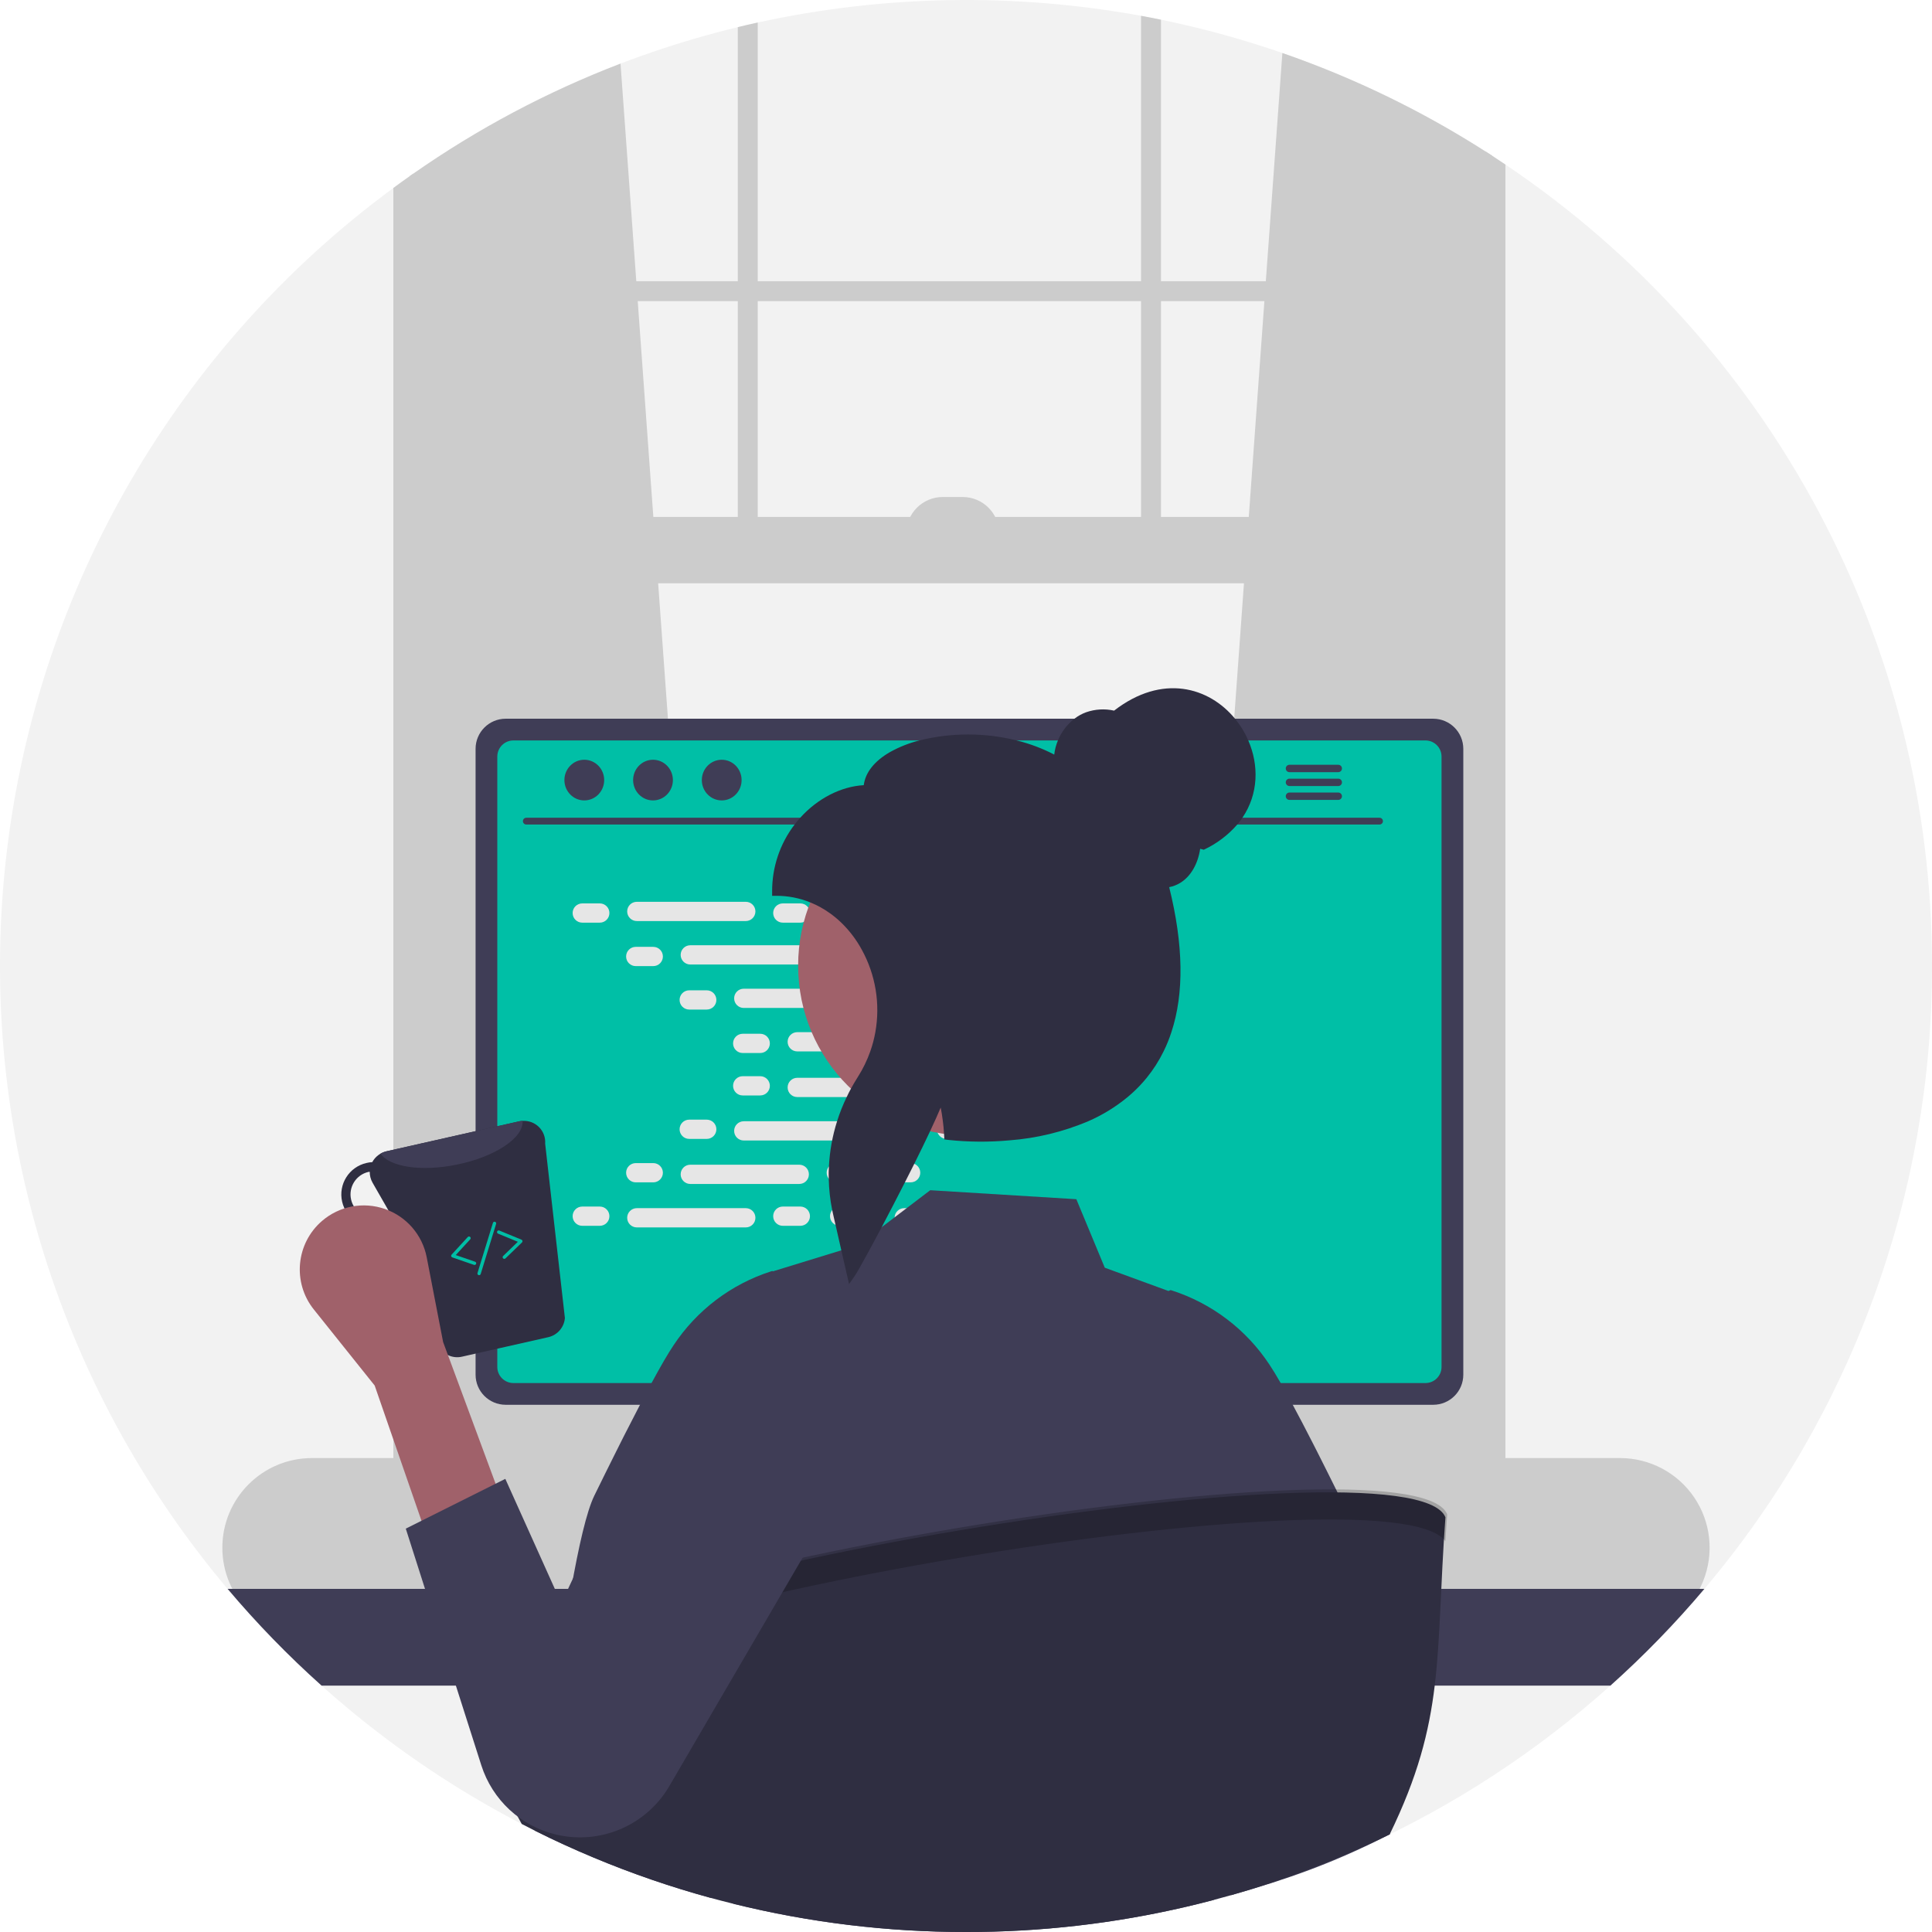
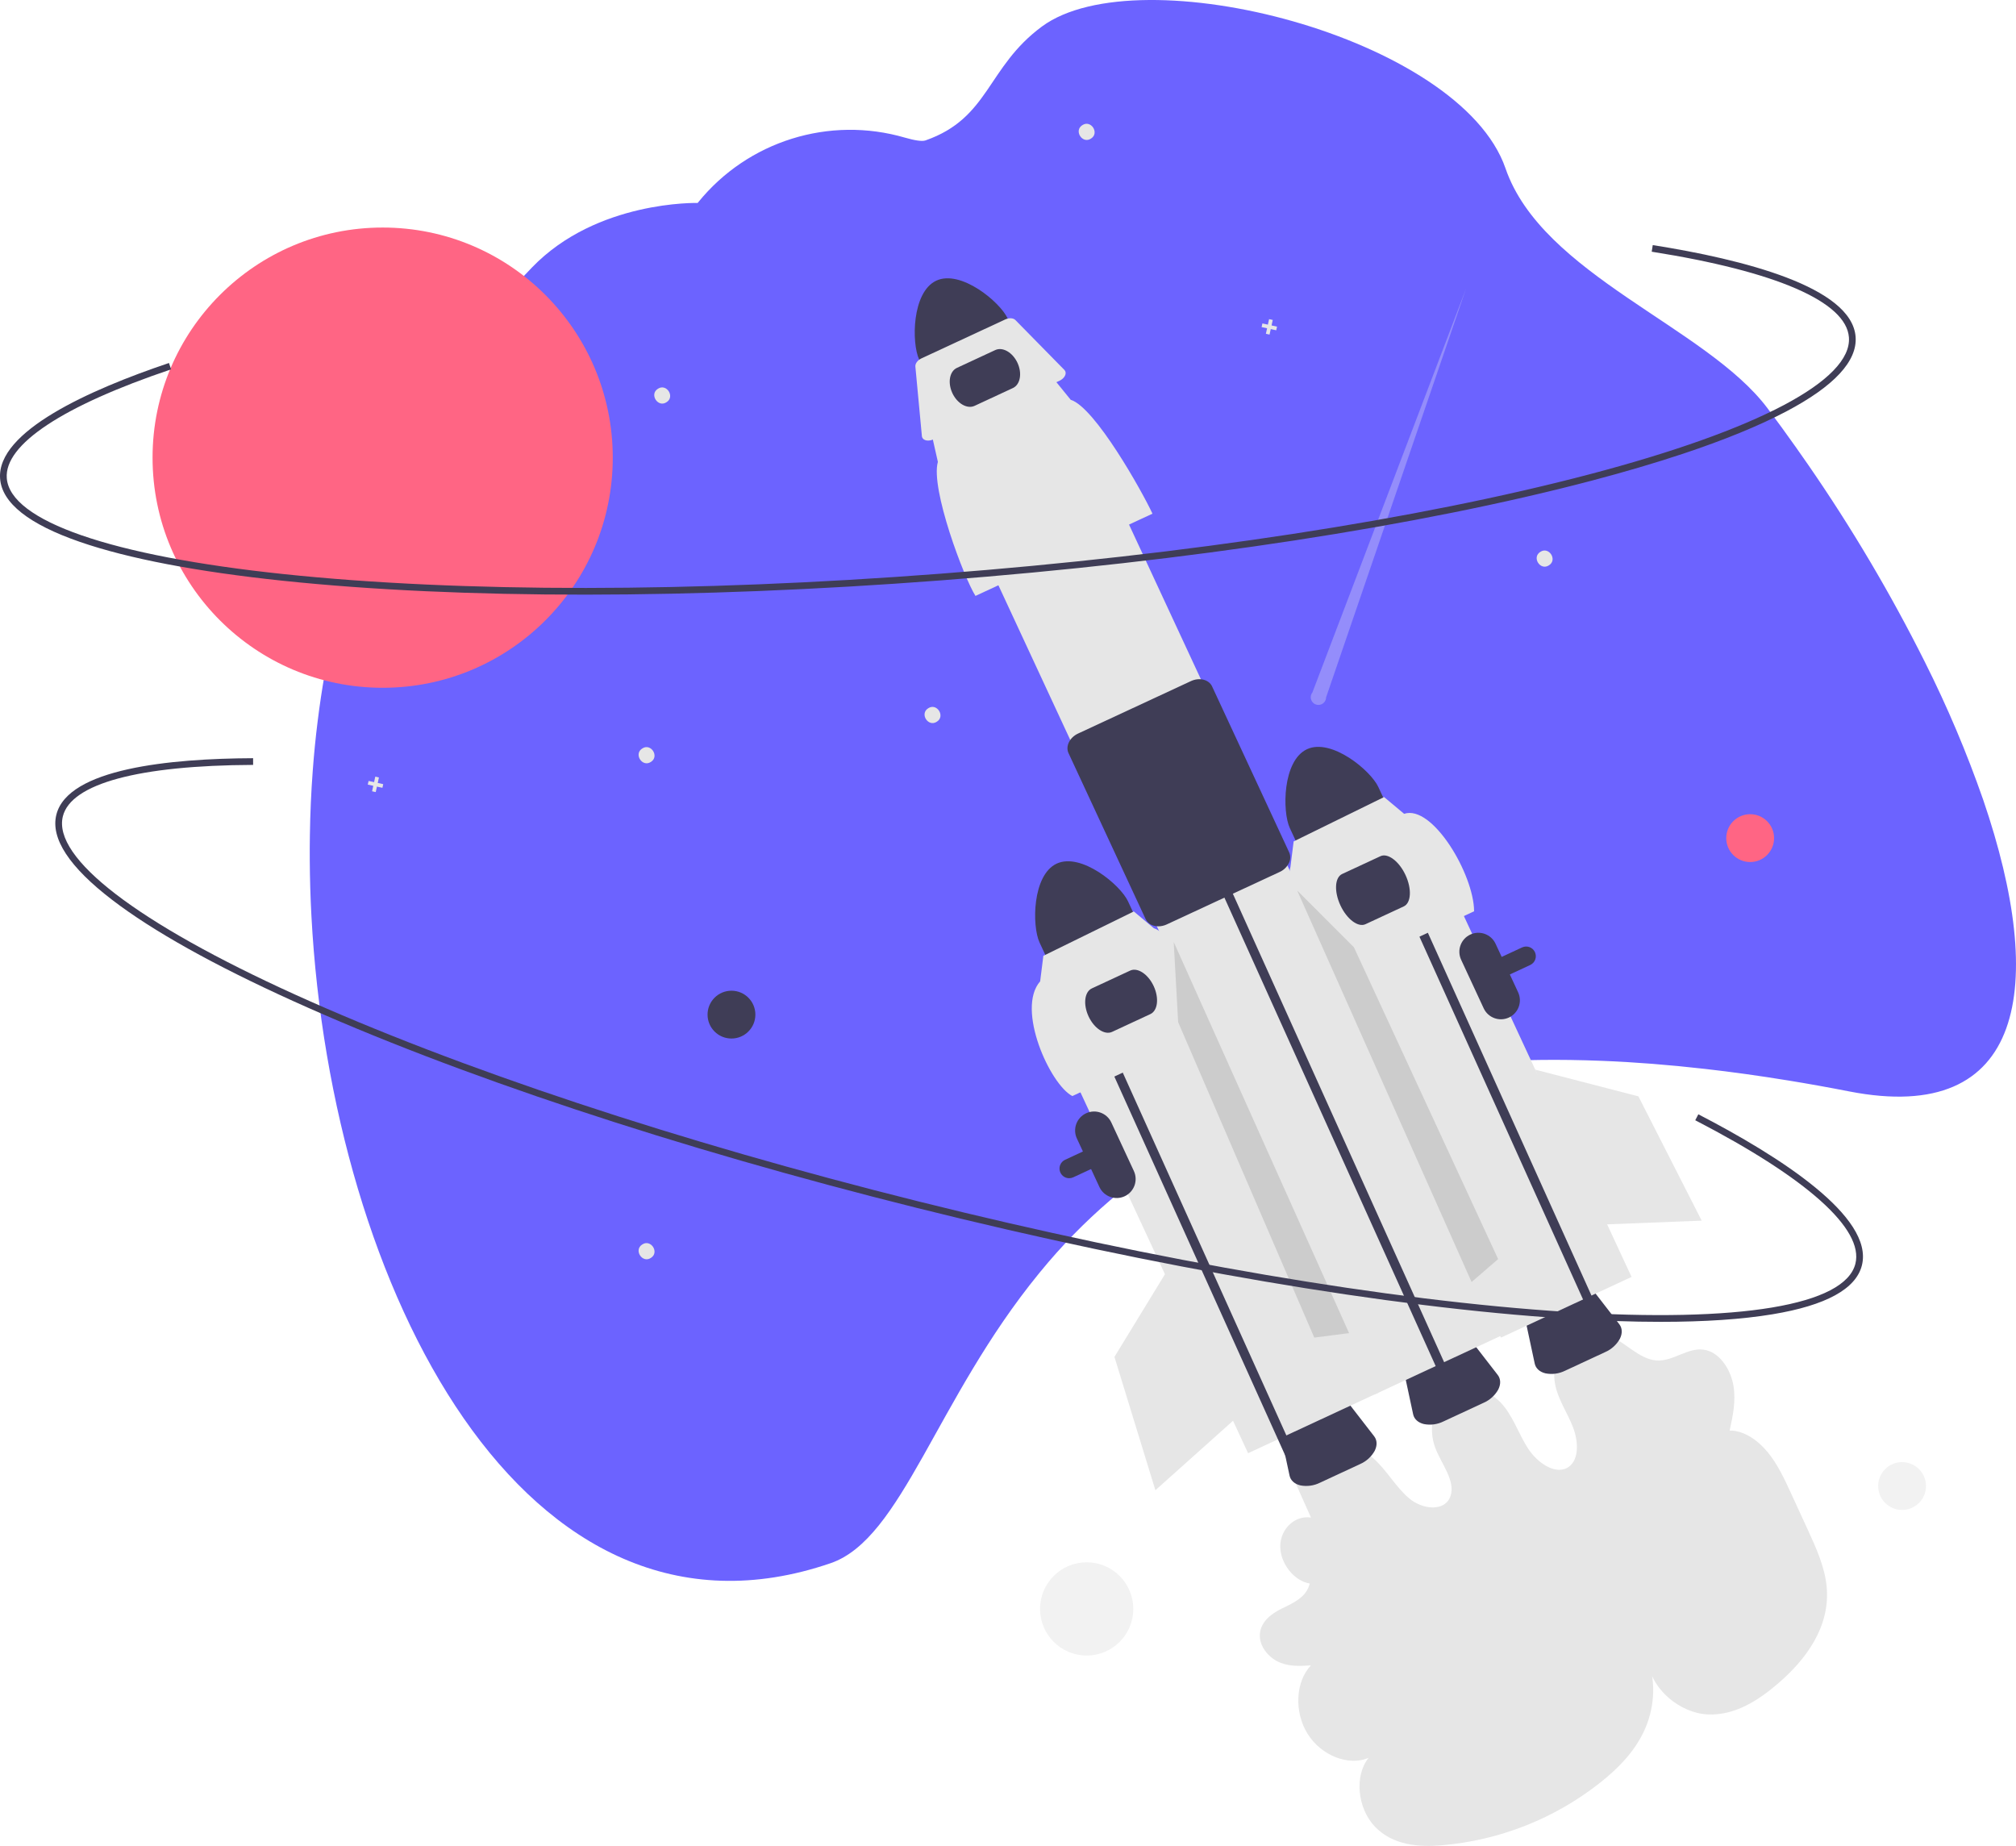
- <svg xmlns="http://www.w3.org/2000/svg" data-name="Layer 1" width="578" height="578" viewBox="0 0 578 578">
-   <path d="M889,450a287.861,287.861,0,0,1-68.09,186.34c-1.6,1.9-3.23,3.77-4.89,5.63a290.588,290.588,0,0,1-67.49,55.99q-8.67,5.205-17.72,9.81c-.61.31-1.23.62-1.84.92-.73.37-1.47.73-2.21,1.09A286.159,286.159,0,0,1,679.24,728q-2.55.72-5.11,1.4a288.588,288.588,0,0,1-65.84,9.49c-1.16.03-2.3.05-3.4.07-.39.01-.77.02-1.15.02-1.25.01-2.49.02-3.74.02a289.271,289.271,0,0,1-69.54-8.43q-3.42-.84-6.81-1.77a285.473,285.473,0,0,1-34.97-12.03q-9-3.75-17.68-8.09c-1.31-.66-2.62-1.32-3.91-2-.55-.27-1.09-.56-1.63-.84a290.458,290.458,0,0,1-81.65-64.06c-1.6-1.79-3.17-3.61-4.72-5.44a289.025,289.025,0,0,1,49.59-419.1c1.64-1.21,3.29-2.41,4.96-3.58q.495-.345.99-.69a286.753,286.753,0,0,1,97.1-43.85c1.98-.49,3.96-.95,5.96-1.38a291.798,291.798,0,0,1,114.68-2.01c1.99.37,3.98.75,5.96,1.16a287.281,287.281,0,0,1,97.1,39.43c.66.42,1.32.84,1.98,1.28,1.33.86,2.66,1.74,3.97,2.63A288.686,288.686,0,0,1,889,450Z" transform="translate(-311 -161)" fill="#f2f2f2" />
-   <path d="M527,599.51l-92.37,8.2-.99.09V213.66q.495-.345.99-.69a288.323,288.323,0,0,1,62.01-32.94l4.72,65.1.43,5.96,4.67,64.56L507.9,335.51l18.93,261.7Z" transform="translate(-311 -161)" fill="#ccc" />
-   <path d="M755.43,206.32c.66.42,1.32.84,1.98,1.28V607.8l-1.98-.18-91.37-8.11.17-2.3L683.16,335.51l1.44-19.86,4.67-64.56.43-5.96,4.95-68.27A287.687,287.687,0,0,1,755.43,206.32Z" transform="translate(-311 -161)" fill="#ccc" />
-   <path d="M755.43,206.32V613.26c0,7.81-5.38,14.16-12,14.16H446.63c-5.48,0-10.13-4.36-11.54-10.31a16.108,16.108,0,0,1-.46-3.85V212.97q-.495.345-.99.69c-1.67,1.17-3.32,2.37-4.96,3.58V613.26a22.919,22.919,0,0,0,6.18,16,17.06,17.06,0,0,0,7.78,4.66,15.118,15.118,0,0,0,3.99.53h296.8a15.249,15.249,0,0,0,4-.53c7.98-2.15,13.95-10.59,13.95-20.66V210.23c-1.31-.89-2.64-1.77-3.97-2.63C756.75,207.16,756.09,206.74,755.43,206.32Z" transform="translate(-311 -161)" fill="#ccc" />
-   <rect x="120.655" y="84.134" width="326.752" height="5.959" fill="#ccc" />
-   <path d="M531.73,169.12c1.98-.49,3.96-.95,5.96-1.38V329.55h-5.96Z" transform="translate(-311 -161)" fill="#ccc" />
-   <path d="M652.37,165.73c1.99.37,3.98.75,5.96,1.16V329.55h-5.96Z" transform="translate(-311 -161)" fill="#ccc" />
-   <path d="M795.65,597.21H404.34a26.82,26.82,0,0,0,0,53.64H795.65a26.76,26.76,0,0,0,20.12-9.11,27.096,27.096,0,0,0,3.02-4.18,25.54,25.54,0,0,0,1.75-3.56,26.803,26.803,0,0,0-24.89-36.79Z" transform="translate(-311 -161)" fill="#ccc" />
-   <rect x="122.642" y="154.649" width="324.766" height="19.863" fill="#ccc" />
-   <path d="M282.045,148.69h5.959a10.925,10.925,0,0,1,10.925,10.925v0a0,0,0,0,1,0,0h-27.809a0,0,0,0,1,0,0v0a10.925,10.925,0,0,1,10.925-10.925Z" fill="#ccc" />
-   <path d="M820.91,636.34a289.004,289.004,0,0,1-28.12,28.95H407.21a289.004,289.004,0,0,1-28.12-28.95Z" transform="translate(-311 -161)" fill="#3f3d56" />
-   <path d="M632.28,536.07H567.36a3.175,3.175,0,0,0-1.03.16,3.448,3.448,0,0,0-2.43,3.3V642.09h71.85V539.53A3.463,3.463,0,0,0,632.28,536.07Zm-24.57,50.6a7.531,7.531,0,0,1-1.56,4.6,7.665,7.665,0,0,1-13.78-4.6v-11.9a7.67,7.67,0,0,1,15.34,0Z" transform="translate(-311 -161)" fill="#2f2e41" />
-   <path d="M563.68,638.81v9.89a1.94,1.94,0,0,0,1.93,1.94h68.43a1.946,1.946,0,0,0,1.93-1.94v-9.89Z" transform="translate(-311 -161)" fill="#3f3d56" />
-   <path d="M739.78,376.02H462.28a9.011,9.011,0,0,0-9,8.99V572.27a9.007,9.007,0,0,0,9,9h277.5a9.007,9.007,0,0,0,9-9V385.01A9.012,9.012,0,0,0,739.78,376.02Z" transform="translate(-311 -161)" fill="#3f3d56" />
-   <path d="M737.46,382.52H464.59a4.82,4.82,0,0,0-4.81,4.82V569.96a4.818,4.818,0,0,0,4.81,4.81H737.46a4.818,4.818,0,0,0,4.81-4.81V387.34A4.821,4.821,0,0,0,737.46,382.52Z" transform="translate(-311 -161)" fill="#00bfa6" />
-   <path d="M687.24,650.48l-2.52-11.97a2.992,2.992,0,0,0-1.86-2.17,2.894,2.894,0,0,0-1.06-.2H524.49a2.895,2.895,0,0,0-1.06.2,2.993,2.993,0,0,0-1.86,2.17l-2.52,11.97a2.987,2.987,0,0,0,2.92,3.6H684.31a2.948,2.948,0,0,0,2.32-1.11A2.985,2.985,0,0,0,687.24,650.48Z" transform="translate(-311 -161)" fill="#2f2e41" />
-   <rect x="214.643" y="477.296" width="5" height="3" rx="0.488" fill="#3f3d56" />
-   <rect x="224.643" y="477.296" width="5" height="3" rx="0.488" fill="#3f3d56" />
-   <rect x="234.643" y="477.296" width="5" height="3" rx="0.488" fill="#3f3d56" />
-   <rect x="244.643" y="477.296" width="5" height="3" rx="0.488" fill="#3f3d56" />
-   <rect x="254.643" y="477.296" width="5" height="3" rx="0.488" fill="#3f3d56" />
-   <rect x="264.643" y="477.296" width="5" height="3" rx="0.488" fill="#3f3d56" />
-   <rect x="274.643" y="477.296" width="5" height="3" rx="0.488" fill="#3f3d56" />
-   <rect x="284.643" y="477.296" width="5" height="3" rx="0.488" fill="#3f3d56" />
-   <rect x="294.643" y="477.296" width="5" height="3" rx="0.488" fill="#3f3d56" />
-   <rect x="304.643" y="477.296" width="5" height="3" rx="0.488" fill="#3f3d56" />
-   <rect x="314.643" y="477.296" width="5" height="3" rx="0.488" fill="#3f3d56" />
-   <rect x="324.643" y="477.296" width="5" height="3" rx="0.488" fill="#3f3d56" />
-   <rect x="334.643" y="477.296" width="5" height="3" rx="0.488" fill="#3f3d56" />
-   <rect x="344.643" y="477.296" width="5" height="3" rx="0.488" fill="#3f3d56" />
-   <rect x="354.643" y="477.296" width="5" height="3" rx="0.488" fill="#3f3d56" />
-   <rect x="364.643" y="477.296" width="5" height="3" rx="0.488" fill="#3f3d56" />
-   <rect x="214.525" y="482.296" width="5" height="3" rx="0.488" fill="#3f3d56" />
-   <rect x="224.525" y="482.296" width="5" height="3" rx="0.488" fill="#3f3d56" />
-   <rect x="234.525" y="482.296" width="5" height="3" rx="0.488" fill="#3f3d56" />
-   <rect x="244.525" y="482.296" width="5" height="3" rx="0.488" fill="#3f3d56" />
-   <rect x="254.525" y="482.296" width="5" height="3" rx="0.488" fill="#3f3d56" />
-   <rect x="264.525" y="482.296" width="5" height="3" rx="0.488" fill="#3f3d56" />
-   <rect x="274.525" y="482.296" width="5" height="3" rx="0.488" fill="#3f3d56" />
-   <rect x="284.525" y="482.296" width="5" height="3" rx="0.488" fill="#3f3d56" />
-   <rect x="294.525" y="482.296" width="5" height="3" rx="0.488" fill="#3f3d56" />
-   <rect x="304.525" y="482.296" width="5" height="3" rx="0.488" fill="#3f3d56" />
-   <rect x="314.525" y="482.296" width="5" height="3" rx="0.488" fill="#3f3d56" />
-   <rect x="324.525" y="482.296" width="5" height="3" rx="0.488" fill="#3f3d56" />
-   <rect x="334.525" y="482.296" width="5" height="3" rx="0.488" fill="#3f3d56" />
-   <rect x="344.525" y="482.296" width="5" height="3" rx="0.488" fill="#3f3d56" />
-   <rect x="354.525" y="482.296" width="5" height="3" rx="0.488" fill="#3f3d56" />
-   <rect x="364.525" y="482.296" width="5" height="3" rx="0.488" fill="#3f3d56" />
-   <rect x="262.525" y="488.296" width="40" height="3" rx="0.488" fill="#3f3d56" />
-   <path d="M723.748,407.677H468.425a1.016,1.016,0,0,1,0-2.031H723.748a1.016,1.016,0,0,1,0,2.031Z" transform="translate(-311 -161)" fill="#3f3d56" />
-   <ellipse cx="174.805" cy="233.379" rx="5.95" ry="6.083" fill="#3f3d56" />
-   <ellipse cx="195.361" cy="233.379" rx="5.95" ry="6.083" fill="#3f3d56" />
-   <ellipse cx="215.917" cy="233.379" rx="5.95" ry="6.083" fill="#3f3d56" />
-   <path d="M711.37,389.8h-14.6a1.105,1.105,0,0,0,0,2.21h14.6a1.105,1.105,0,0,0,0-2.21Z" transform="translate(-311 -161)" fill="#3f3d56" />
-   <path d="M711.37,393.95h-14.6a1.105,1.105,0,0,0,0,2.21h14.6a1.105,1.105,0,0,0,0-2.21Z" transform="translate(-311 -161)" fill="#3f3d56" />
-   <path d="M711.37,398.1h-14.6a1.105,1.105,0,0,0,0,2.21h14.6a1.105,1.105,0,0,0,0-2.21Z" transform="translate(-311 -161)" fill="#3f3d56" />
-   <rect x="171.314" y="270.273" width="11.006" height="5.76" rx="2.88" fill="#e6e6e6" />
-   <rect x="231.314" y="270.273" width="11.006" height="5.76" rx="2.88" fill="#e6e6e6" />
-   <rect x="248.314" y="270.273" width="11.006" height="5.76" rx="2.88" fill="#e6e6e6" />
-   <rect x="187.634" y="269.793" width="38.366" height="5.76" rx="2.88" fill="#e6e6e6" />
-   <rect x="267.634" y="269.793" width="38.366" height="5.76" rx="2.88" fill="#e6e6e6" />
-   <rect x="187.314" y="283.273" width="11.006" height="5.76" rx="2.88" fill="#e6e6e6" />
-   <rect x="247.314" y="283.273" width="11.006" height="5.76" rx="2.88" fill="#e6e6e6" />
-   <rect x="264.314" y="283.273" width="11.006" height="5.76" rx="2.88" fill="#e6e6e6" />
-   <rect x="203.634" y="282.793" width="38.366" height="5.76" rx="2.88" fill="#e6e6e6" />
-   <rect x="283.634" y="282.793" width="38.366" height="5.76" rx="2.88" fill="#e6e6e6" />
-   <rect x="203.314" y="296.273" width="11.006" height="5.76" rx="2.88" fill="#e6e6e6" />
-   <rect x="263.314" y="296.273" width="11.006" height="5.76" rx="2.88" fill="#e6e6e6" />
-   <rect x="280.314" y="296.273" width="11.006" height="5.76" rx="2.88" fill="#e6e6e6" />
-   <rect x="219.634" y="295.793" width="38.366" height="5.76" rx="2.88" fill="#e6e6e6" />
-   <rect x="299.634" y="295.793" width="38.366" height="5.76" rx="2.88" fill="#e6e6e6" />
-   <rect x="219.314" y="309.273" width="11.006" height="5.76" rx="2.88" fill="#e6e6e6" />
-   <rect x="279.314" y="309.273" width="11.006" height="5.76" rx="2.88" fill="#e6e6e6" />
-   <rect x="296.314" y="309.273" width="11.006" height="5.76" rx="2.88" fill="#e6e6e6" />
-   <rect x="235.634" y="308.793" width="38.366" height="5.76" rx="2.88" fill="#e6e6e6" />
-   <rect x="231.314" y="360.967" width="11.006" height="5.76" rx="2.88" fill="#e6e6e6" />
-   <rect x="248.314" y="360.967" width="11.006" height="5.76" rx="2.88" fill="#e6e6e6" />
-   <rect x="267.634" y="361.447" width="38.366" height="5.76" rx="2.88" fill="#e6e6e6" />
-   <rect x="171.314" y="360.967" width="11.006" height="5.76" rx="2.88" fill="#e6e6e6" />
-   <rect x="187.634" y="361.447" width="38.366" height="5.76" rx="2.88" fill="#e6e6e6" />
-   <rect x="187.314" y="347.967" width="11.006" height="5.76" rx="2.88" fill="#e6e6e6" />
-   <rect x="247.314" y="347.967" width="11.006" height="5.76" rx="2.88" fill="#e6e6e6" />
-   <rect x="264.314" y="347.967" width="11.006" height="5.76" rx="2.88" fill="#e6e6e6" />
-   <rect x="203.634" y="348.447" width="38.366" height="5.76" rx="2.88" fill="#e6e6e6" />
-   <rect x="203.314" y="334.967" width="11.006" height="5.76" rx="2.88" fill="#e6e6e6" />
-   <rect x="263.314" y="334.967" width="11.006" height="5.76" rx="2.88" fill="#e6e6e6" />
-   <rect x="280.314" y="334.967" width="11.006" height="5.76" rx="2.88" fill="#e6e6e6" />
-   <rect x="219.634" y="335.447" width="38.366" height="5.76" rx="2.88" fill="#e6e6e6" />
-   <rect x="219.314" y="321.967" width="11.006" height="5.76" rx="2.88" fill="#e6e6e6" />
-   <rect x="279.314" y="321.967" width="11.006" height="5.76" rx="2.88" fill="#e6e6e6" />
-   <rect x="296.314" y="321.967" width="11.006" height="5.76" rx="2.88" fill="#e6e6e6" />
-   <rect x="235.634" y="322.447" width="38.366" height="5.76" rx="2.88" fill="#e6e6e6" />
-   <path d="M726.81,709.77c-.61.31-1.23.62-1.84.92-15.8,7.9-28.44,12.39-45.73,17.31-1.46-16.3-2.87-44.95-4.24-62.71-.36-4.61-.72-8.48-1.07-11.21a15.182,15.182,0,0,0-.88-4.25l.06,4.25.15,11.21.87,64.11a288.588,288.588,0,0,1-65.84,9.49c-1.16.03-2.3.05-3.4.07-.39.01-.77.02-1.15.02-1.25.01-2.49.02-3.74.02a289.271,289.271,0,0,1-69.54-8.43c.49-16.13.98-44.46,1.45-65.28.1-4.07.19-7.86.29-11.21.19-7.16.39-12.32.58-14.05a4.361,4.361,0,0,0-.39.97,97.154,97.154,0,0,0-1.89,13.08c-.35,3.35-.7,7.14-1.05,11.21-1.86,21.63-3.8,51.04-5.8,63.51a285.473,285.473,0,0,1-34.97-12.03q-9-3.75-17.68-8.09c1.1-7.2,2.25-15.27,3.43-23.64.92-6.49,1.87-13.16,2.84-19.75,1.5-10.18,3.04-20.16,4.6-28.95,2.28-12.84,4.62-23.16,6.94-27.9,2.2-4.5,4.4-8.94,6.53-13.19.74-1.49,1.48-2.96,2.2-4.39.17-.34.34-.67.51-1,1.53-3.01,3.01-5.89,4.42-8.59,1.21-2.31,2.36-4.49,3.45-6.5,2.64-4.88,4.88-8.77,6.54-11.23a55.257,55.257,0,0,1,29.28-22.21l.3-.08.21.09,20.45-6.28,2.99-.92,2.01-.62,7.08-5.39,3.85-2.93,3.61-2.75,7.06-5.37,43.71,2.69,8.51,20.49,19.06,6.97.33-.15.29-.12.3.08a55.306,55.306,0,0,1,29.28,22.21c.94,1.41,2.08,3.27,3.37,5.52,1.1,1.91,2.3,4.09,3.6,6.5,1.85,3.43,3.87,7.3,6.01,11.49.47.92.95,1.86,1.43,2.81q1.335,2.64,2.71,5.39c2.13,4.25,4.33,8.69,6.53,13.2,1.91,3.91,3.84,11.95,5.74,22.18,1.57,8.5,3.13,18.52,4.64,28.95,1.98,13.52-.13,29.71,1.66,42.15C726.58,708.23,726.7,709,726.81,709.77Z" transform="translate(-311 -161)" fill="#3f3d56" />
-   <circle cx="289.615" cy="288.888" r="50.836" fill="#a0616a" />
-   <path d="M684.45,382.52a26.608,26.608,0,0,0-3.97-6.5c-7.72-9.43-21.76-13.58-36.17-2.42a15.279,15.279,0,0,0-8.35.48,12.91,12.91,0,0,0-3.52,1.94,15.97,15.97,0,0,0-4.94,6.5,15.522,15.522,0,0,0-1.1,4.23,50.565,50.565,0,0,0-11.23-4.23,60.34,60.34,0,0,0-29.13,0,36.544,36.544,0,0,0-8.78,3.48c-4.68,2.7-7.37,6.11-7.85,9.9-6.75.38-13.77,3.93-19,9.75-.59.65-1.16,1.33-1.69,2.03A32.709,32.709,0,0,0,542,427.73V429h1.27a26.87,26.87,0,0,1,10.15,1.98,27.585,27.585,0,0,1,5.89,3.25,28.764,28.764,0,0,1,3.37,2.8,33.483,33.483,0,0,1,6.12,8.05,37.459,37.459,0,0,1,4.08,24.71,36.2,36.2,0,0,1-1.52,5.76,37.584,37.584,0,0,1-3.71,7.63c-.06.09-.11.18-.17.27-.67,1.07-1.31,2.16-1.91,3.26-.45.82-.87,1.66-1.26,2.5a51.957,51.957,0,0,0-2.88,7.24,53.586,53.586,0,0,0-2.44,13.54c-.07,1.22-.09,2.44-.05,3.66a51.979,51.979,0,0,0,1.03,9.36c.09.42.18.83.27,1.25l.73,3.19,1.73,7.61,1.2,5.24,1.11,4.86,1.64-2.35c.56-.8,1.97-3.26,3.86-6.74,1.25-2.27,2.7-4.98,4.27-7.94,2.19-4.15,4.59-8.78,6.94-13.4.95-1.87,1.89-3.73,2.8-5.55,1.72-3.45,3.34-6.78,4.73-9.74,1.28-2.73,2.37-5.15,3.18-7.09.25,1.27.46,2.56.62,3.86.18,1.32.31,2.66.38,4,.02.2.03.41.04.61l.04.82.01.24,1.06.14a93.022,93.022,0,0,0,18.4.14h.01a74.862,74.862,0,0,0,23.56-5.71,49.257,49.257,0,0,0,11.8-7.24,41.3,41.3,0,0,0,4.66-4.52c.36-.41.71-.82,1.05-1.24a41.125,41.125,0,0,0,5.05-7.9,41.802,41.802,0,0,0,2.34-5.76c3.84-11.63,3.62-26.14-.66-43.38a9.923,9.923,0,0,0,3.27-1.26c3.14-1.89,5.32-5.64,6-10.22l1.08.29a30.104,30.104,0,0,0,10.01-7.54,24.115,24.115,0,0,0,1.54-2.03C687.58,398.45,687.62,389.81,684.45,382.52Z" transform="translate(-311 -161)" fill="#2f2e41" />
-   <polygon points="206.32 475.296 214.817 442.504 222.32 470.8 206.32 475.296" opacity="0.2" />
-   <path d="M743.43,614.93c-3.04,41.88.11,60.32-16.67,94.85A286.159,286.159,0,0,1,679.24,728q-2.55.72-5.11,1.4a288.588,288.588,0,0,1-65.84,9.49c-1.16.03-2.3.05-3.4.07-.39.01-.77.02-1.15.02-1.25.01-2.49.02-3.74.02a289.271,289.271,0,0,1-69.54-8.43q-3.42-.84-6.81-1.77a285.473,285.473,0,0,1-34.97-12.03q-9-3.75-17.68-8.09c-1.31-.66-2.62-1.32-3.91-2-6.63-11.66-10.4-25.84-10.48-42.88C461.2,634.44,733.29,589.61,743.43,614.93Z" transform="translate(-311 -161)" fill="#2f2e41" />
-   <path d="M743.422,622.102c.155-2.593.329-5.271.531-8.06-10.14-25.32-282.23,19.51-286.82,48.87.013,2.692.128,5.304.321,7.855C468.57,641.789,727.059,599.181,743.422,622.102Z" transform="translate(-311 -161)" opacity="0.2" />
-   <path d="M474.096,503.152a6.365,6.365,0,0,0-6.753-6.816,5.854,5.854,0,0,0-1.005.126l-39.762,8.983a6.548,6.548,0,0,0-4.209,3.235,8.184,8.184,0,0,0-1.727.251,9.661,9.661,0,0,0,4.271,18.845,9.794,9.794,0,0,0,3.895-1.884l13.474,37.941a6.329,6.329,0,0,0,6.941,3.046l25.849-5.842A6.416,6.416,0,0,0,480,555.32Zm-49.781,21.923a6.91,6.91,0,0,1-3.078-13.474c.126-.031.251,0,.377-.031a6.506,6.506,0,0,0,.848,3.266l4.931,8.606A6.505,6.505,0,0,1,424.314,525.074Z" transform="translate(-311 -161)" fill="#2f2e41" />
-   <path d="M467.343,496.336c.377,5.025-8.229,10.804-19.755,13.097-10.585,2.167-20.07.659-22.739-3.298a6.025,6.025,0,0,1,1.728-.691l39.762-8.983A5.854,5.854,0,0,1,467.343,496.336Z" transform="translate(-311 -161)" fill="#3f3d56" />
-   <path d="M439.843,623.905,462.177,612.738l-18.611-50.251-4.905-25.342a19.161,19.161,0,0,0-31.282-10.907h0a19.161,19.161,0,0,0-2.493,26.518l18.207,22.759Z" transform="translate(-311 -161)" fill="#a0616a" />
-   <path d="M462.177,603.433l-29.778,14.889,22.599,70.809A30.977,30.977,0,0,0,477.333,709.847h0a30.977,30.977,0,0,0,33.737-14.197l59.925-102.714a31.62,31.62,0,0,0-10.196-42.982h0a31.62,31.62,0,0,0-45.296,12.765l-36.576,77.936Z" transform="translate(-311 -161)" fill="#3f3d56" />
-   <path d="M452.967,539.441a.496.496,0,0,1-.163-.027l-6.501-2.238a.499.499,0,0,1-.206-.811l4.835-5.265a.5.5,0,1,1,.736.676l-4.319,4.702,5.779,1.99a.5.5,0,0,1-.163.973Z" transform="translate(-311 -161)" fill="#00bfa6" />
-   <path d="M461.878,537.617a.5.5,0,0,1-.348-.859l4.395-4.249-5.903-2.433a.5.5,0,1,1,.381-.924l6.609,2.724a.5.5,0,0,1,.157.821l-4.943,4.779A.5.5,0,0,1,461.878,537.617Z" transform="translate(-311 -161)" fill="#00bfa6" />
-   <path d="M454.332,542.5a.482.482,0,0,1-.147-.022.5.5,0,0,1-.331-.625l4.615-15a.5.5,0,0,1,.956.295l-4.615,15A.5.5,0,0,1,454.332,542.5Z" transform="translate(-311 -161)" fill="#00bfa6" />
+ <svg xmlns="http://www.w3.org/2000/svg" data-name="Layer 1" width="902.419" height="826.207" viewBox="0 0 902.419 826.207">
+   <path d="M726.95,696.708l8.672,19.444c-7.049-1.122-13.604,4.898-13.751,12.629s6.14,15.774,13.189,16.873c-1.347,6.002-7.161,8.649-12.207,11.075s-10.485,6.45-10.11,12.845c.301,5.135,4.548,9.669,9.058,11.492s9.241,1.543,13.809,1.237c-6.921,7.24-7.596,20.848-1.517,30.611s18.217,14.569,27.305,10.811c-6.422,7.989-5.027,22.618,2.943,30.862,8.034,8.311,19.678,9.115,29.857,8.24a132.238,132.238,0,0,0,71.007-28.14c7.782-6.183,15.05-13.456,19.49-22.941s5.747-21.496,1.612-32.29c1.115,13.522,14.65,24.203,26.826,24.8s22.807-6.261,31.841-14.081c12.014-10.4,23.137-24.979,21.488-42.967-.816-8.905-4.706-17.469-8.521-25.765l-7.396-16.083c-2.986-6.493-6.039-13.095-10.533-18.544s-10.731-9.667-16.973-9.626c1.427-6.52,2.861-13.283,1.665-20.211s-5.776-14.101-12.004-15.723c-7.927-2.065-14.645,5.25-22.616,4.561-7.671-.664-14.01-8.362-21.459-11.412a17.178,17.178,0,0,0-18.537,3.206c-4.722,4.61-6.69,12.398-4.996,19.767,1.484,6.455,5.435,12.149,7.832,18.375s2.77,14.231-1.835,17.631c-5.557,4.103-14.014-1.48-18.356-8.235s-6.834-14.933-12.324-20.614c-6.479-6.705-16.621-8.276-23.293-3.608s-9.222,15.119-5.859,24.004c2.75,7.264,9.049,14.614,6.864,21.454-2.309,7.23-12.413,6.314-18.507,1.205s-10.141-12.806-16.161-18.03c-6.114-5.306-14.098-7.63-21.107-6.146a21.731,21.731,0,0,0-15.573,13.915" transform="translate(-148.7907 -36.89661)" fill="#e6e6e6" />
+   <path d="M867.347,642.066l-17.993,8.36a13.812,13.812,0,0,1-8.734,1.177c-2.612-.618-4.377-2.215-4.841-4.383l-4.187-19.554c-.79-3.689,2.265-8.053,7.264-10.376l9.937-4.617c4.999-2.323,10.305-1.843,12.614,1.14l12.244,15.81c1.358,1.753,1.44,4.132.228,6.527A13.812,13.812,0,0,1,867.347,642.066Z" transform="translate(-148.7907 -36.89661)" fill="#3f3d56" />
+   <path d="M309.43,280.659A353.998,353.998,0,0,1,386.932,156.602c29.006-30.112,74.15-28.861,74.15-28.861l.258-.32A87.58,87.58,0,0,1,553.893,98.509c4.304,1.235,7.615,1.783,9.189,1.232,28.707-10.047,27.358-32.724,52.126-50.993,43.367-31.987,187.211,4.654,207.494,63.514,16.439,47.705,89.82,70.827,117.236,107.317q6.431,8.559,12.618,17.316,2.901,4.068,5.737,8.198a730.428,730.428,0,0,1,52.147,88.155,514.113,514.113,0,0,1,26.101,61.684c28.591,83.582,18.814,145.855-60.021,130.47q-13.998-2.739-27.324-4.901-19.296-3.149-37.246-5.176-24.172-2.749-45.994-3.602-7.337-.295-14.405-.396c-69.67-.966-121.349,12.146-160.719,32.502q-10.011,5.163-18.973,10.923a236.054,236.054,0,0,0-26.08,19.319,254.898,254.898,0,0,0-31.422,32.197l-.522.639c-46.048,56.326-61.203,118.682-93.235,129.661C383.674,783.51,297.074,613.35,288.193,446.896q-.673-12.582-.743-25.091-.042-5.592.055-11.154c.141-9.673.567-19.285,1.281-28.78q.4-5.445.928-10.833c.388-3.873.81-7.724,1.298-11.55C294.495,331.442,300.589,304.758,309.43,280.659Z" transform="translate(-148.7907 -36.89661)" fill="#6c63ff" />
+   <path d="M733.834,372.24c-10.935,5.091-11.115,27.895-7.686,35.284l6.214,13.374,39.609-18.403-6.214-13.374C762.321,381.735,744.777,367.166,733.834,372.24Z" transform="translate(-148.7907 -36.89661)" fill="#3f3d56" />
+   <path d="M627.393,564.256a4.333,4.333,0,0,1-4.07-5.819,4.3,4.3,0,0,1,2.243-2.44L830.12,460.958a4.33,4.33,0,0,1,5.752,2.102,4.336,4.336,0,0,1-2.103,5.752h-0L629.215,563.85A4.306,4.306,0,0,1,627.393,564.256Z" transform="translate(-148.7907 -36.89661)" fill="#3f3d56" />
+   <rect x="771.788" y="414.474" width="64.474" height="217.68" transform="translate(-294.4339 350.6066) rotate(-24.9202)" fill="#e6e6e6" />
+   <path d="M567.905,162.514c-10.935,5.091-11.115,27.895-7.686,35.284l6.214,13.374,39.609-18.403L599.827,179.395C596.392,172.009,578.848,157.44,567.905,162.514Z" transform="translate(-148.7907 -36.89661)" fill="#3f3d56" />
+   <path d="M812.919,664.761l-17.993,8.36a13.812,13.812,0,0,1-8.734,1.177c-2.612-.618-4.377-2.215-4.841-4.383l-4.187-19.554c-.79-3.689,2.265-8.053,7.264-10.376l9.937-4.617c4.999-2.323,10.305-1.843,12.614,1.14L819.224,652.319c1.358,1.753,1.44,4.132.228,6.527A13.812,13.812,0,0,1,812.919,664.761Z" transform="translate(-148.7907 -36.89661)" fill="#3f3d56" />
+   <path d="M757.601,692.207,739.608,700.566a13.812,13.812,0,0,1-8.734,1.177c-2.612-.618-4.377-2.215-4.841-4.383l-4.187-19.554c-.79-3.689,2.265-8.053,7.264-10.376l9.937-4.617c4.999-2.323,10.305-1.843,12.614,1.14l12.244,15.81c1.358,1.753,1.44,4.132.228,6.527A13.812,13.812,0,0,1,757.601,692.207Z" transform="translate(-148.7907 -36.89661)" fill="#3f3d56" />
+   <rect x="668.302" y="227.978" width="64.474" height="440.016" transform="translate(-272.3289 299.9887) rotate(-24.9202)" fill="#e6e6e6" />
+   <polyline points="548.951 403.691 542.39 389.254 546.167 387.512 552.708 401.903 647.423 611.909 643.65 613.662" fill="#3f3d56" />
+   <polyline points="622.951 391.691 616.39 377.254 620.167 375.512 626.708 389.903 721.423 599.909 717.65 601.662" fill="#3f3d56" />
+   <path d="M664.671,266.814l-79.226,36.809c-5.044-7.847-20.249-48.06-16.835-59.991l-2.563-11.378,54.703-25.416,7.322,9.007C638.942,219.18,660.102,256.951,664.671,266.814Z" transform="translate(-148.7907 -36.89661)" fill="#e6e6e6" />
+   <path d="M623.037,207.325l-56.451,26.228c-2.084.968-4.303.612-4.956-.795a1.952,1.952,0,0,1-.172-.643l-2.922-31.168c-.125-1.335,1.017-2.847,2.761-3.658L598.734,179.896c1.744-.81,3.637-.708,4.576.249l21.936,22.334c1.122,1.142.513,3.098-1.361,4.367A6.081,6.081,0,0,1,623.037,207.325Z" transform="translate(-148.7907 -36.89661)" fill="#e6e6e6" />
+   <path d="M667.313,451.514a7.626,7.626,0,0,1-1.814-.214,5.604,5.604,0,0,1-3.896-3.025L627.09,373.992c-1.428-3.075.489-7.008,4.274-8.767l50.536-23.48c3.786-1.76,8.027-.688,9.457,2.387l34.513,74.283a5.603,5.603,0,0,1-.201,4.929,8.506,8.506,0,0,1-4.074,3.838l-50.536,23.479A8.92,8.92,0,0,1,667.313,451.514Z" transform="translate(-148.7907 -36.89661)" fill="#3f3d56" />
+   <rect x="658.612" y="466.208" width="64.474" height="217.68" transform="translate(-326.7693 307.736) rotate(-24.9202)" fill="#e6e6e6" />
+   <path d="M602.189,210.581l-17.147,7.967c-3.309,1.537-7.773-1.024-9.95-5.71s-1.256-9.749,2.053-11.286l17.147-7.967c3.309-1.537,7.773,1.024,9.95,5.71S605.498,209.044,602.189,210.581Z" transform="translate(-148.7907 -36.89661)" fill="#3f3d56" />
+   <path d="M621.799,423.444c-10.935,5.091-11.115,27.895-7.686,35.284l6.214,13.374,39.609-18.403L653.722,440.324C650.287,432.939,632.742,418.37,621.799,423.444Z" transform="translate(-148.7907 -36.89661)" fill="#3f3d56" />
+   <path d="M440.152,377.925c-3.862,2.573-7.815-3.551-3.878-6.01C440.135,369.342,444.088,375.466,440.152,377.925Z" transform="translate(-148.7907 -36.89661)" fill="#e6e6e6" />
+   <path d="M842.152,289.925c-3.862,2.573-7.815-3.551-3.878-6.01C842.135,281.342,846.088,287.466,842.152,289.925Z" transform="translate(-148.7907 -36.89661)" fill="#e6e6e6" />
+   <path d="M568.152,359.925c-3.862,2.573-7.815-3.551-3.878-6.01C568.135,351.342,572.088,357.466,568.152,359.925Z" transform="translate(-148.7907 -36.89661)" fill="#e6e6e6" />
+   <path d="M440.152,599.925c-3.862,2.573-7.815-3.551-3.878-6.01C440.135,591.342,444.088,597.466,440.152,599.925Z" transform="translate(-148.7907 -36.89661)" fill="#e6e6e6" />
+   <path d="M637.152,98.925c-3.862,2.573-7.815-3.551-3.878-6.01C637.135,90.342,641.088,96.466,637.152,98.925Z" transform="translate(-148.7907 -36.89661)" fill="#e6e6e6" />
+   <path d="M447.152,216.925c-3.862,2.573-7.815-3.551-3.878-6.01C447.135,208.342,451.088,214.466,447.152,216.925Z" transform="translate(-148.7907 -36.89661)" fill="#e6e6e6" />
+   <polygon points="571.639 146.2 569.182 145.661 569.72 143.203 568.082 142.844 567.543 145.302 565.086 144.764 564.727 146.402 567.184 146.941 566.646 149.398 568.284 149.757 568.823 147.299 571.28 147.838 571.639 146.2" fill="#e6e6e6" />
+   <polygon points="171.542 350.978 169.085 350.439 169.623 347.982 167.985 347.623 167.446 350.08 164.988 349.542 164.629 351.18 167.087 351.719 166.549 354.177 168.187 354.535 168.726 352.078 171.183 352.616 171.542 350.978" fill="#e6e6e6" />
+   <path d="M824.22,492.333a8.51,8.51,0,0,1-11.29-4.127l-10.113-21.765a8.5,8.5,0,0,1,15.417-7.163l10.113,21.765A8.51,8.51,0,0,1,824.22,492.333Z" transform="translate(-148.7907 -36.89661)" fill="#3f3d56" />
+   <path d="M652.22,572.333a8.51,8.51,0,0,1-11.29-4.127l-10.113-21.765a8.5,8.5,0,0,1,15.417-7.163l10.113,21.765A8.51,8.51,0,0,1,652.22,572.333Z" transform="translate(-148.7907 -36.89661)" fill="#3f3d56" />
+   <path d="M808.642,444.778l-67.806,31.503c-4.317-6.716-17.331-41.133-14.409-51.344l1.434-11.423,40.486-19.863,8.971,7.505C789.959,396.883,808.539,428.205,808.642,444.778Z" transform="translate(-148.7907 -36.89661)" fill="#e6e6e6" />
+   <path d="M777.162,442.594l-17.147,7.967c-3.309,1.537-8.344-2.253-11.222-8.447s-2.528-12.487.781-14.024l17.147-7.967c3.309-1.537,8.344,2.253,11.222,8.447S780.471,441.056,777.162,442.594Z" transform="translate(-148.7907 -36.89661)" fill="#3f3d56" />
+   <polyline points="482.951 446.691 476.39 432.254 480.167 430.512 486.708 444.903 581.423 654.909 577.65 656.662" fill="#3f3d56" />
+   <path d="M696.607,495.981l-67.806,31.503c-10.003-5.165-25.291-38.961-14.409-51.344l1.434-11.423,40.486-19.863,8.971,7.505C674.587,455.214,692.697,487.541,696.607,495.981Z" transform="translate(-148.7907 -36.89661)" fill="#e6e6e6" />
+   <path d="M663.732,490.793l-17.147,7.967c-3.309,1.537-8.03-1.579-10.524-6.945s-1.83-10.985,1.479-12.522l17.147-7.967c3.309-1.537,8.03,1.579,10.524,6.945S667.041,489.256,663.732,490.793Z" transform="translate(-148.7907 -36.89661)" fill="#3f3d56" />
+   <circle cx="171.291" cy="204.845" r="103" fill="#ff6584" />
+   <path d="M742.396,349.021l62.593-182.809L736.258,346.832a3.442,3.442,0,1,0,6.138,2.188Z" transform="translate(-148.7907 -36.89661)" fill="#f0f0f0" opacity="0.3" />
+   <path d="M901.95,240.055q-18.38,6.108-40.751,12.001c-77.145,20.311-180.55,36.154-291.166,44.613-110.615,8.458-215.227,8.519-294.563.174-38.647-4.066-69.215-9.913-90.854-17.381-22.909-7.905-34.947-17.432-35.78-28.314-1.621-21.2,40.213-39.859,75.592-51.778l.958,2.843C176.801,218.581,150.678,235.879,151.828,250.919c1.464,19.156,46.644,34.806,123.955,42.94,79.162,8.327,183.581,8.263,294.021-.181,110.44-8.445,213.655-24.257,290.63-44.523,75.174-19.791,117.45-42.129,115.986-61.285-1.216-15.905-32.567-29.51-88.278-38.312l.468-2.963c40.48,6.396,89.093,18.708,90.801,41.047.832,10.882-9.618,22.127-31.059,33.424C936.131,227.503,920.601,233.856,901.95,240.055Z" transform="translate(-148.7907 -36.89661)" fill="#3f3d56" />
+   <circle cx="783.425" cy="375.136" r="10.702" fill="#ff6584" />
+   <circle cx="851.425" cy="665.136" r="10.702" fill="#f2f2f2" />
+   <circle cx="486.425" cy="720.136" r="20.866" fill="#f2f2f2" />
+   <circle cx="327.425" cy="454.136" r="10.702" fill="#3f3d56" />
+   <polygon points="687.226 478.768 733.402 490.721 761.723 546.349 713.843 548.227 687.226 478.768" fill="#e6e6e6" />
+   <polygon points="580.645 398.574 606.059 424.002 670.606 563.557 658.722 573.824 580.645 398.574" fill="#ccc" />
+   <polygon points="525.386 421.624 527.38 457.52 588.304 598.694 603.88 596.688 525.386 421.624" fill="#ccc" />
+   <polygon points="523.723 566.637 498.854 607.339 517.187 667.008 552.9 635.061 523.723 566.637" fill="#e6e6e6" />
+   <path d="M892.195,628.544q-19.368,0-42.457-1.464c-79.614-5.056-182.738-22.633-290.376-49.492-107.638-26.859-206.93-59.794-279.585-92.734-35.393-16.047-62.556-31.236-80.735-45.147-19.247-14.727-27.666-27.564-25.024-38.153,5.148-20.629,50.731-25.142,88.064-25.295l.013,3c-51.268.21-81.514,8.387-85.166,23.022-4.652,18.64,33.287,47.741,104.087,79.841,72.496,32.868,171.605,65.739,279.073,92.557,107.467,26.816,210.401,44.363,289.84,49.408,77.579,4.928,124.743-2.938,129.395-21.578,3.862-15.477-21.598-38.275-71.689-64.198l1.379-2.664c36.397,18.836,78.646,45.852,73.222,67.589C979.592,613.823,966.13,621.199,942.22,625.157,928.59,627.413,911.85,628.544,892.195,628.544Z" transform="translate(-148.7907 -36.89661)" fill="#3f3d56" />
</svg>
